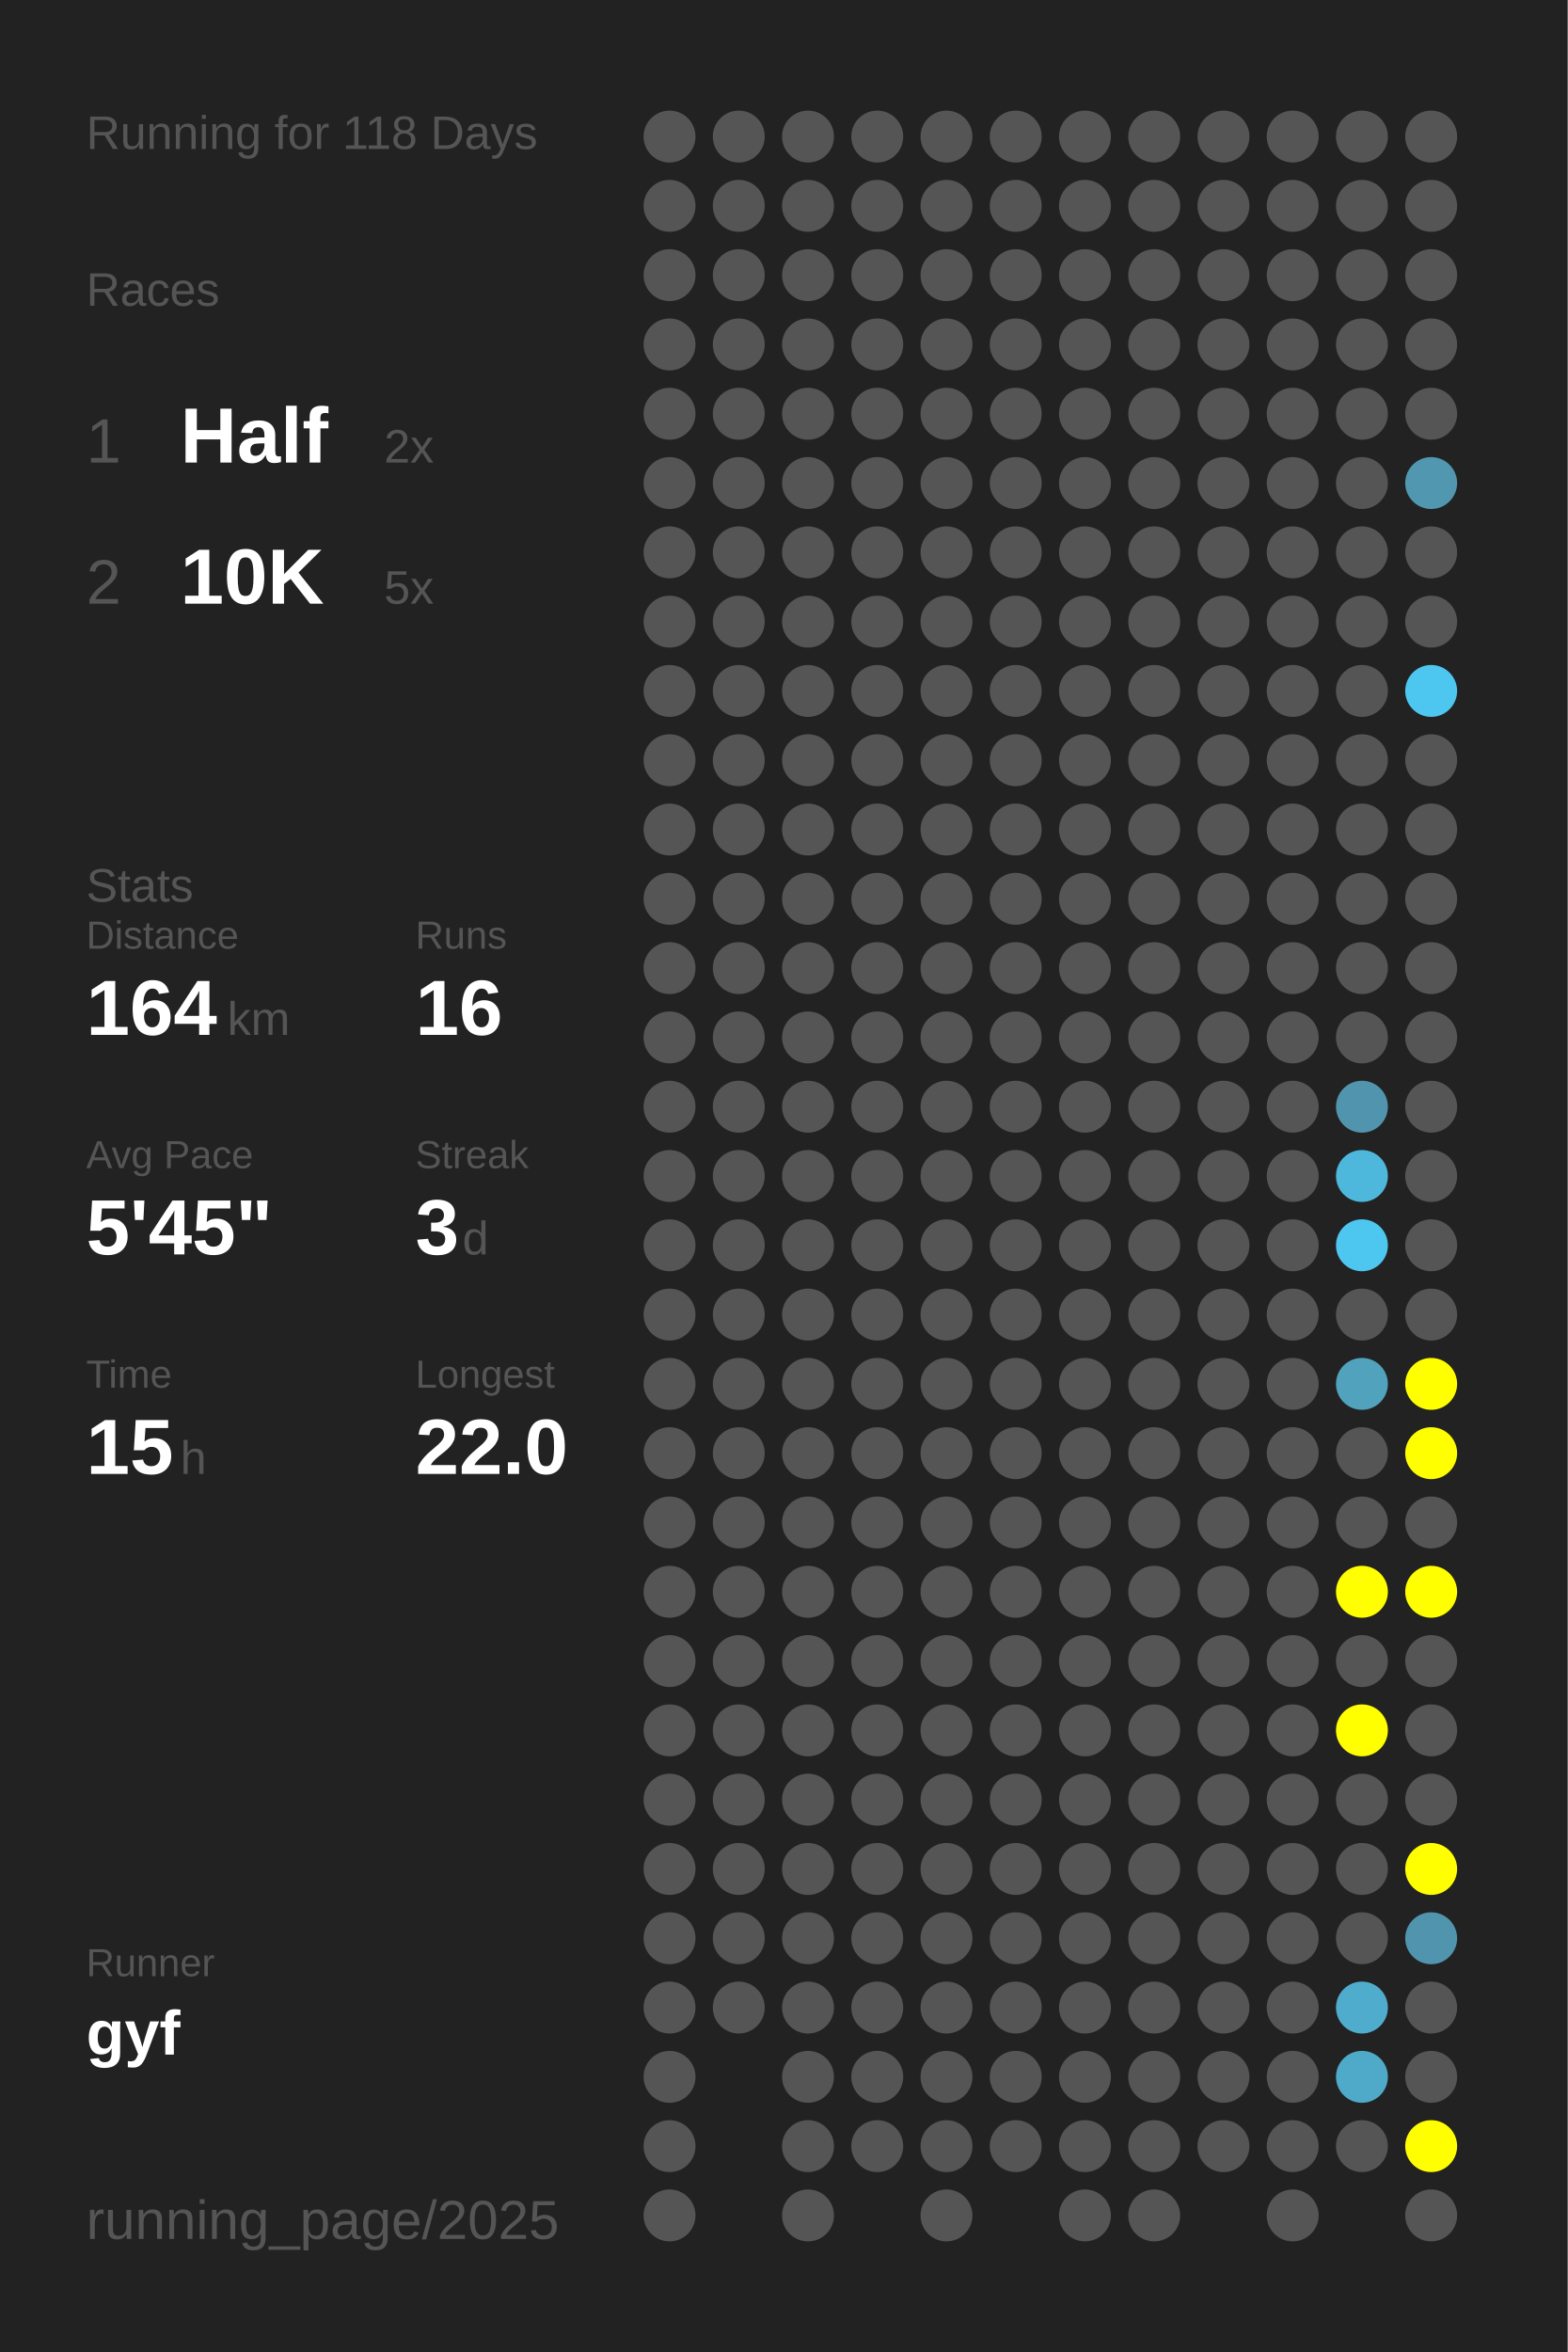
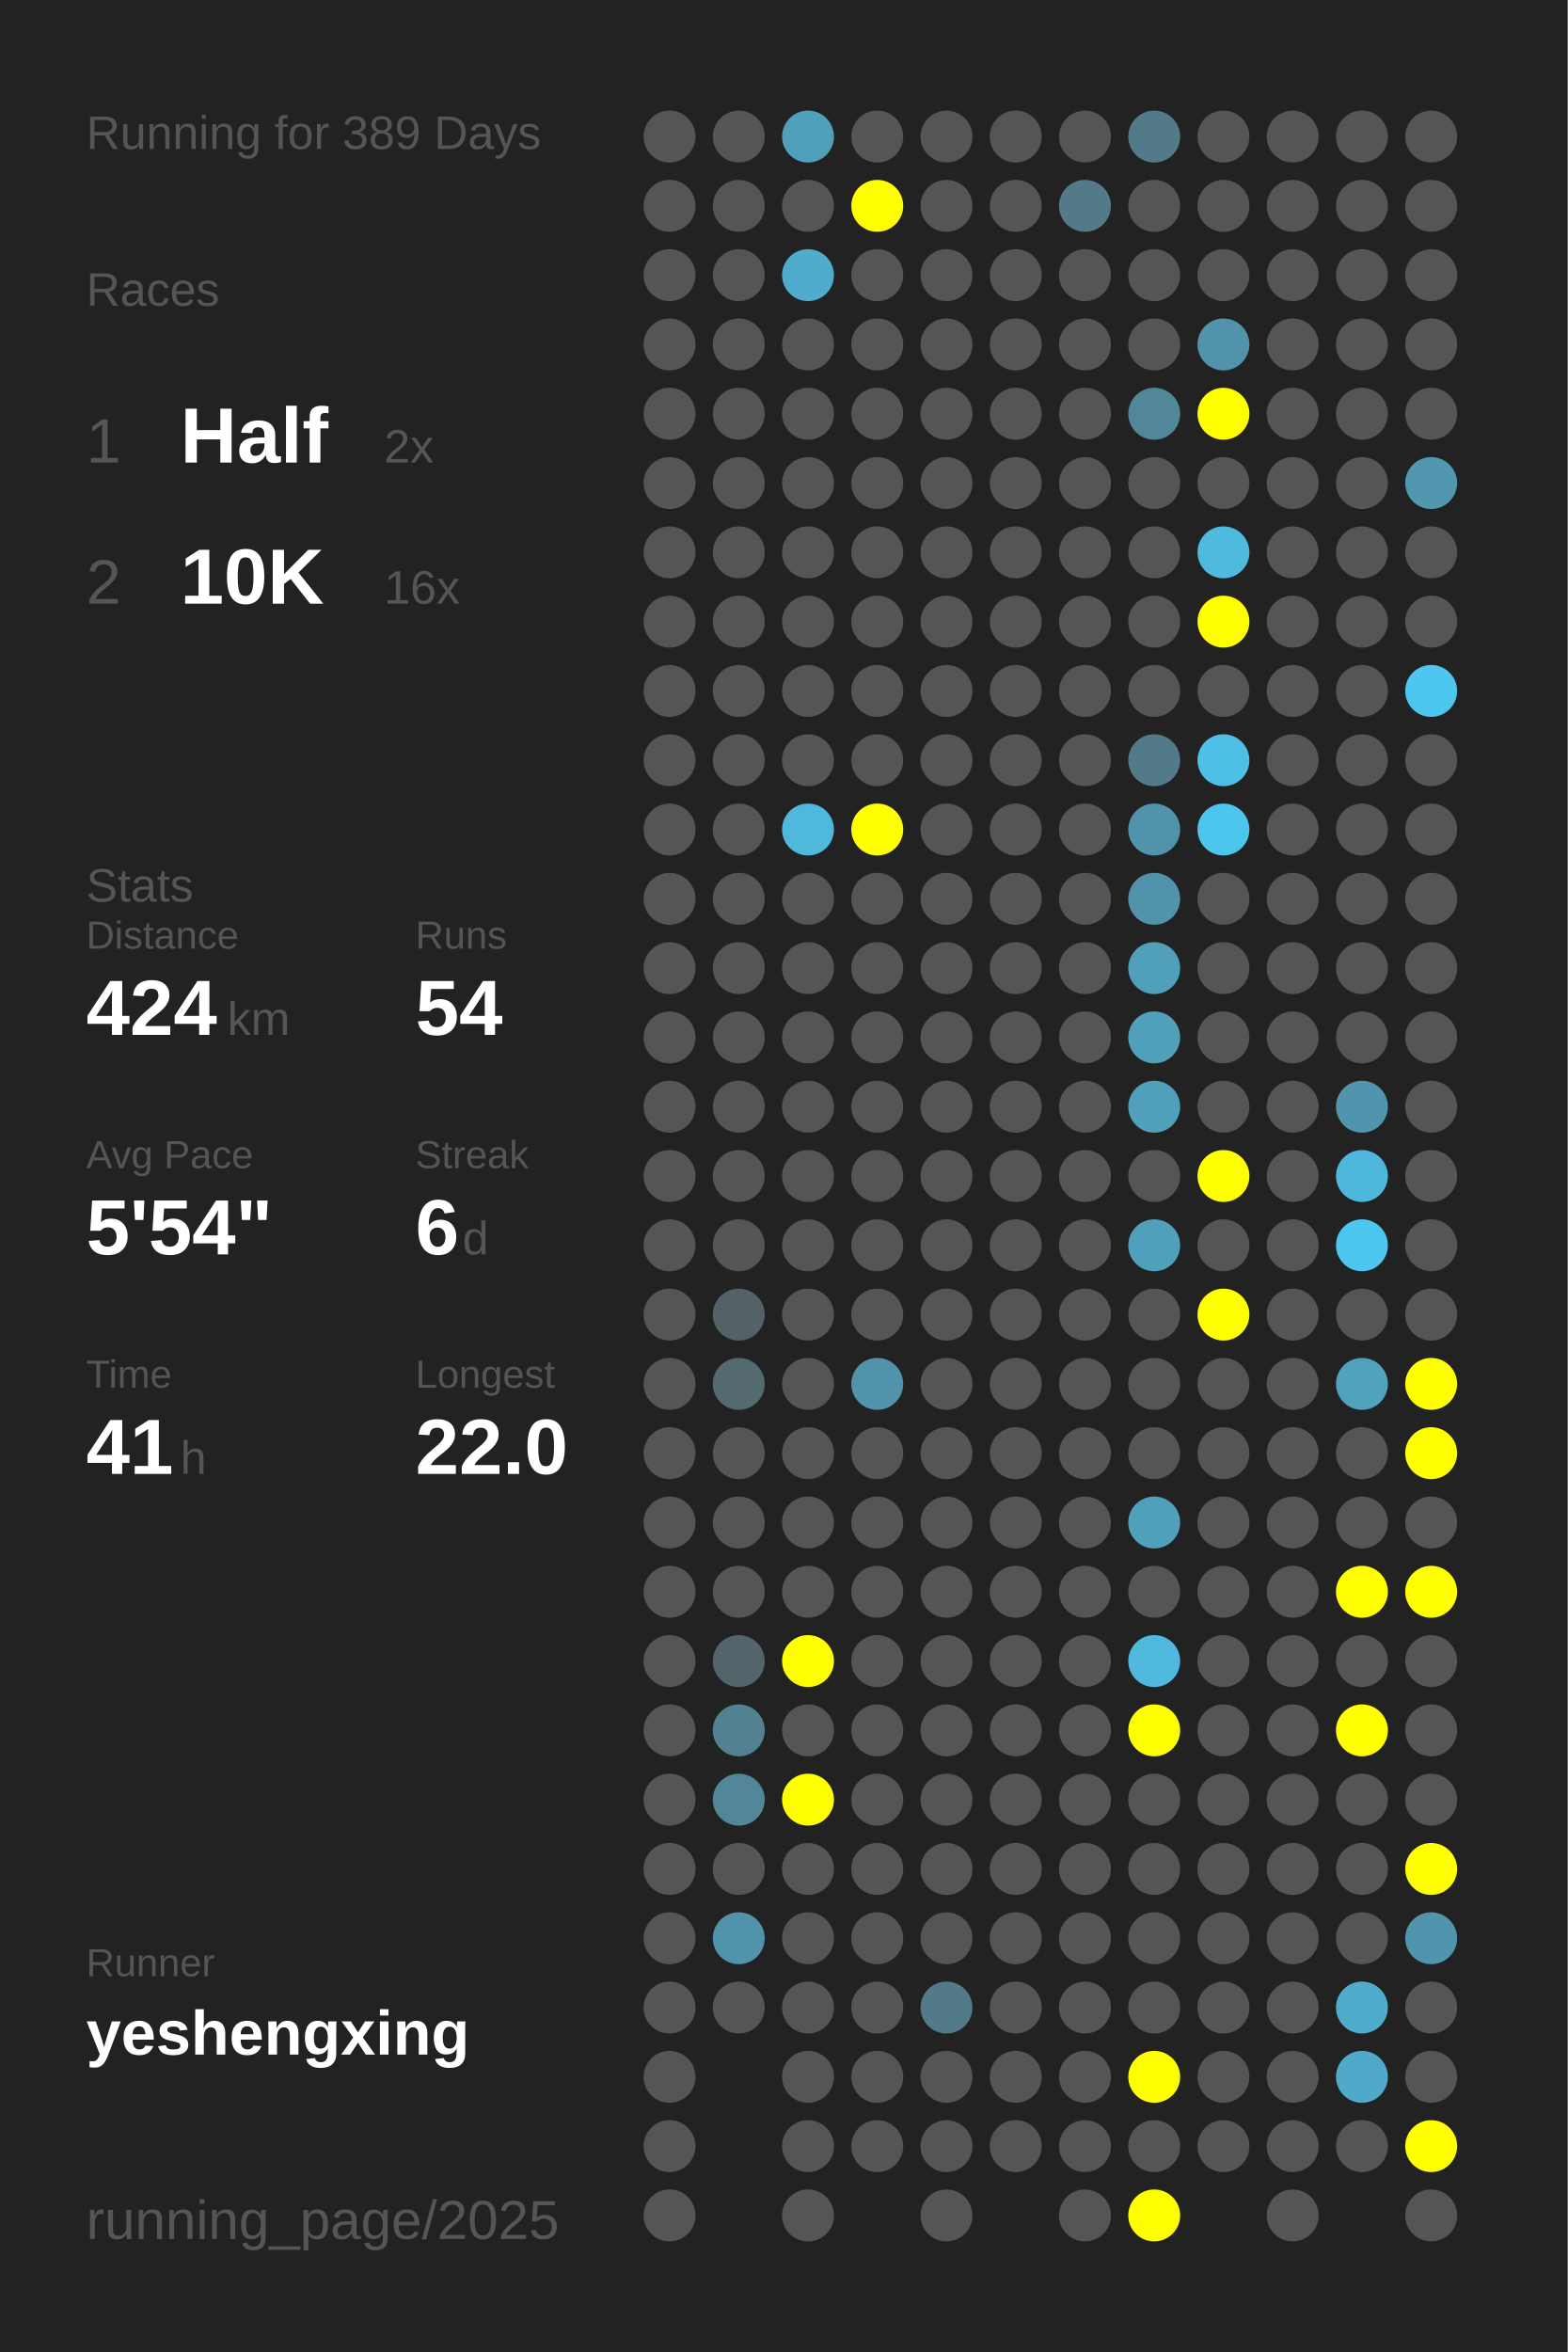
<svg xmlns="http://www.w3.org/2000/svg" baseProfile="full" height="300mm" version="1.1" viewBox="0,0,200,300" width="200mm">
  <defs />
  <rect fill="#222222" height="300" width="200" x="0" y="0" />
-   <text fill="#555555" style="font-size:6px; font-family:Arial;" x="11" y="19">Running for 118 Days</text>
+   <text fill="#555555" style="font-size:6px; font-family:Arial;" x="11" y="19">Running for 389 Days</text>
  <text fill="#555555" style="font-size:6px; font-family:Arial;" x="11" y="39">Races</text>
  <text fill="#555555" style="font-size:8px; font-family:Arial;" x="11" y="59">1</text>
  <text fill="#FFFFFF" style="font-size:10px; font-family:Arial; font-weight:bold;" x="23" y="59">Half</text>
  <text fill="#555555" style="font-size:6px; font-family:Arial;" x="49" y="59">2x</text>
  <text fill="#555555" style="font-size:8px; font-family:Arial;" x="11" y="77">2</text>
  <text fill="#FFFFFF" style="font-size:10px; font-family:Arial; font-weight:bold;" x="23" y="77">10K</text>
-   <text fill="#555555" style="font-size:6px; font-family:Arial;" x="49" y="77">5x</text>
+   <text fill="#555555" style="font-size:6px; font-family:Arial;" x="49" y="77">16x</text>
  <text fill="#555555" style="font-size:6px; font-family:Arial;" x="11" y="115">Stats</text>
  <text fill="#555555" style="font-size:5px; font-family:Arial;" x="11" y="121">Distance</text>
-   <text fill="#FFFFFF" style="font-size:10px; font-family:Arial; font-weight:bold;" x="11" y="132">164</text>
+   <text fill="#FFFFFF" style="font-size:10px; font-family:Arial; font-weight:bold;" x="11" y="132">424</text>
  <text fill="#555555" style="font-size:6px; font-family:Arial;" x="29" y="132">km</text>
  <text fill="#555555" style="font-size:5px; font-family:Arial;" x="53" y="121">Runs</text>
-   <text fill="#FFFFFF" style="font-size:10px; font-family:Arial; font-weight:bold;" x="53" y="132">16</text>
+   <text fill="#FFFFFF" style="font-size:10px; font-family:Arial; font-weight:bold;" x="53" y="132">54</text>
  <text fill="#555555" style="font-size:5px; font-family:Arial;" x="11" y="149">Avg Pace</text>
-   <text fill="#FFFFFF" style="font-size:10px; font-family:Arial; font-weight:bold;" x="11" y="160">5'45"</text>
+   <text fill="#FFFFFF" style="font-size:10px; font-family:Arial; font-weight:bold;" x="11" y="160">5'54"</text>
  <text fill="#555555" style="font-size:5px; font-family:Arial;" x="53" y="149">Streak</text>
-   <text fill="#FFFFFF" style="font-size:10px; font-family:Arial; font-weight:bold;" x="53" y="160">3</text>
+   <text fill="#FFFFFF" style="font-size:10px; font-family:Arial; font-weight:bold;" x="53" y="160">6</text>
  <text fill="#555555" style="font-size:6px; font-family:Arial;" x="59" y="160">d</text>
  <text fill="#555555" style="font-size:5px; font-family:Arial;" x="11" y="177">Time</text>
-   <text fill="#FFFFFF" style="font-size:10px; font-family:Arial; font-weight:bold;" x="11" y="188">15</text>
+   <text fill="#FFFFFF" style="font-size:10px; font-family:Arial; font-weight:bold;" x="11" y="188">41</text>
  <text fill="#555555" style="font-size:6px; font-family:Arial;" x="23" y="188">h</text>
  <text fill="#555555" style="font-size:5px; font-family:Arial;" x="53" y="177">Longest</text>
  <text fill="#FFFFFF" style="font-size:10px; font-family:Arial; font-weight:bold;" x="53" y="188">22.0</text>
  <text fill="#555555" style="font-size:5px; font-family:Arial;" x="11" y="252.065">Runner</text>
-   <text fill="#FFFFFF" style="font-size:8px; font-family:Arial; font-weight:bold;" x="11" y="262.065">gyf</text>
+   <text fill="#FFFFFF" style="font-size:8px; font-family:Arial; font-weight:bold;" x="11" y="262.065">yeshengxing</text>
  <text fill="#555555" style="font-size:7px; font-family:Arial;" x="11" y="285.581">running_page/2025</text>
  <circle cx="85.417" cy="17.419" fill="#555555" r="3.312" />
  <circle cx="85.417" cy="26.258" fill="#555555" r="3.312" />
  <circle cx="85.417" cy="35.097" fill="#555555" r="3.312" />
  <circle cx="85.417" cy="43.935" fill="#555555" r="3.312" />
  <circle cx="85.417" cy="52.774" fill="#555555" r="3.312" />
  <circle cx="85.417" cy="61.613" fill="#555555" r="3.312" />
  <circle cx="85.417" cy="70.452" fill="#555555" r="3.312" />
  <circle cx="85.417" cy="79.29" fill="#555555" r="3.312" />
  <circle cx="85.417" cy="88.129" fill="#555555" r="3.312" />
  <circle cx="85.417" cy="96.968" fill="#555555" r="3.312" />
  <circle cx="85.417" cy="105.806" fill="#555555" r="3.312" />
  <circle cx="85.417" cy="114.645" fill="#555555" r="3.312" />
  <circle cx="85.417" cy="123.484" fill="#555555" r="3.312" />
  <circle cx="85.417" cy="132.323" fill="#555555" r="3.312" />
  <circle cx="85.417" cy="141.161" fill="#555555" r="3.312" />
  <circle cx="85.417" cy="150" fill="#555555" r="3.312" />
  <circle cx="85.417" cy="158.839" fill="#555555" r="3.312" />
  <circle cx="85.417" cy="167.677" fill="#555555" r="3.312" />
  <circle cx="85.417" cy="176.516" fill="#555555" r="3.312" />
  <circle cx="85.417" cy="185.355" fill="#555555" r="3.312" />
  <circle cx="85.417" cy="194.194" fill="#555555" r="3.312" />
  <circle cx="85.417" cy="203.032" fill="#555555" r="3.312" />
  <circle cx="85.417" cy="211.871" fill="#555555" r="3.312" />
  <circle cx="85.417" cy="220.71" fill="#555555" r="3.312" />
  <circle cx="85.417" cy="229.548" fill="#555555" r="3.312" />
  <circle cx="85.417" cy="238.387" fill="#555555" r="3.312" />
  <circle cx="85.417" cy="247.226" fill="#555555" r="3.312" />
  <circle cx="85.417" cy="256.065" fill="#555555" r="3.312" />
  <circle cx="85.417" cy="264.903" fill="#555555" r="3.312" />
  <circle cx="85.417" cy="273.742" fill="#555555" r="3.312" />
  <circle cx="85.417" cy="282.581" fill="#555555" r="3.312" />
  <circle cx="94.25" cy="17.419" fill="#555555" r="3.312" />
  <circle cx="94.25" cy="26.258" fill="#555555" r="3.312" />
  <circle cx="94.25" cy="35.097" fill="#555555" r="3.312" />
  <circle cx="94.25" cy="43.935" fill="#555555" r="3.312" />
  <circle cx="94.25" cy="52.774" fill="#555555" r="3.312" />
  <circle cx="94.25" cy="61.613" fill="#555555" r="3.312" />
  <circle cx="94.25" cy="70.452" fill="#555555" r="3.312" />
  <circle cx="94.25" cy="79.29" fill="#555555" r="3.312" />
  <circle cx="94.25" cy="88.129" fill="#555555" r="3.312" />
  <circle cx="94.25" cy="96.968" fill="#555555" r="3.312" />
  <circle cx="94.25" cy="105.806" fill="#555555" r="3.312" />
  <circle cx="94.25" cy="114.645" fill="#555555" r="3.312" />
  <circle cx="94.25" cy="123.484" fill="#555555" r="3.312" />
  <circle cx="94.25" cy="132.323" fill="#555555" r="3.312" />
  <circle cx="94.25" cy="141.161" fill="#555555" r="3.312" />
  <circle cx="94.25" cy="150" fill="#555555" r="3.312" />
  <circle cx="94.25" cy="158.839" fill="#555555" r="3.312" />
-   <circle cx="94.25" cy="167.677" fill="#555555" r="3.312" />
-   <circle cx="94.25" cy="176.516" fill="#555555" r="3.312" />
+   <circle cx="94.25" cy="167.677" fill="#546166" r="3.312" />
+   <circle cx="94.25" cy="176.516" fill="#536a71" r="3.312" />
  <circle cx="94.25" cy="185.355" fill="#555555" r="3.312" />
  <circle cx="94.25" cy="194.194" fill="#555555" r="3.312" />
  <circle cx="94.25" cy="203.032" fill="#555555" r="3.312" />
-   <circle cx="94.25" cy="211.871" fill="#555555" r="3.312" />
-   <circle cx="94.25" cy="220.71" fill="#555555" r="3.312" />
-   <circle cx="94.25" cy="229.548" fill="#555555" r="3.312" />
+   <circle cx="94.25" cy="211.871" fill="#53656b" r="3.312" />
+   <circle cx="94.25" cy="220.71" fill="#528292" r="3.312" />
+   <circle cx="94.25" cy="229.548" fill="#518799" r="3.312" />
  <circle cx="94.25" cy="238.387" fill="#555555" r="3.312" />
-   <circle cx="94.25" cy="247.226" fill="#555555" r="3.312" />
+   <circle cx="94.25" cy="247.226" fill="#5093aa" r="3.312" />
  <circle cx="94.25" cy="256.065" fill="#555555" r="3.312" />
-   <circle cx="103.083" cy="17.419" fill="#555555" r="3.312" />
+   <circle cx="103.083" cy="17.419" fill="#50a0bb" r="3.312" />
  <circle cx="103.083" cy="26.258" fill="#555555" r="3.312" />
-   <circle cx="103.083" cy="35.097" fill="#555555" r="3.312" />
+   <circle cx="103.083" cy="35.097" fill="#4faccc" r="3.312" />
  <circle cx="103.083" cy="43.935" fill="#555555" r="3.312" />
  <circle cx="103.083" cy="52.774" fill="#555555" r="3.312" />
  <circle cx="103.083" cy="61.613" fill="#555555" r="3.312" />
  <circle cx="103.083" cy="70.452" fill="#555555" r="3.312" />
  <circle cx="103.083" cy="79.29" fill="#555555" r="3.312" />
  <circle cx="103.083" cy="88.129" fill="#555555" r="3.312" />
  <circle cx="103.083" cy="96.968" fill="#555555" r="3.312" />
-   <circle cx="103.083" cy="105.806" fill="#555555" r="3.312" />
+   <circle cx="103.083" cy="105.806" fill="#4eb9dd" r="3.312" />
  <circle cx="103.083" cy="114.645" fill="#555555" r="3.312" />
  <circle cx="103.083" cy="123.484" fill="#555555" r="3.312" />
  <circle cx="103.083" cy="132.323" fill="#555555" r="3.312" />
  <circle cx="103.083" cy="141.161" fill="#555555" r="3.312" />
  <circle cx="103.083" cy="150" fill="#555555" r="3.312" />
  <circle cx="103.083" cy="158.839" fill="#555555" r="3.312" />
  <circle cx="103.083" cy="167.677" fill="#555555" r="3.312" />
  <circle cx="103.083" cy="176.516" fill="#555555" r="3.312" />
  <circle cx="103.083" cy="185.355" fill="#555555" r="3.312" />
  <circle cx="103.083" cy="194.194" fill="#555555" r="3.312" />
  <circle cx="103.083" cy="203.032" fill="#555555" r="3.312" />
-   <circle cx="103.083" cy="211.871" fill="#555555" r="3.312" />
+   <circle cx="103.083" cy="211.871" fill="#FFFF00" r="3.312" />
  <circle cx="103.083" cy="220.71" fill="#555555" r="3.312" />
-   <circle cx="103.083" cy="229.548" fill="#555555" r="3.312" />
+   <circle cx="103.083" cy="229.548" fill="#FFFF00" r="3.312" />
  <circle cx="103.083" cy="238.387" fill="#555555" r="3.312" />
  <circle cx="103.083" cy="247.226" fill="#555555" r="3.312" />
  <circle cx="103.083" cy="256.065" fill="#555555" r="3.312" />
  <circle cx="103.083" cy="264.903" fill="#555555" r="3.312" />
  <circle cx="103.083" cy="273.742" fill="#555555" r="3.312" />
  <circle cx="103.083" cy="282.581" fill="#555555" r="3.312" />
  <circle cx="111.917" cy="17.419" fill="#555555" r="3.312" />
-   <circle cx="111.917" cy="26.258" fill="#555555" r="3.312" />
+   <circle cx="111.917" cy="26.258" fill="#FFFF00" r="3.312" />
  <circle cx="111.917" cy="35.097" fill="#555555" r="3.312" />
  <circle cx="111.917" cy="43.935" fill="#555555" r="3.312" />
  <circle cx="111.917" cy="52.774" fill="#555555" r="3.312" />
  <circle cx="111.917" cy="61.613" fill="#555555" r="3.312" />
  <circle cx="111.917" cy="70.452" fill="#555555" r="3.312" />
  <circle cx="111.917" cy="79.29" fill="#555555" r="3.312" />
  <circle cx="111.917" cy="88.129" fill="#555555" r="3.312" />
  <circle cx="111.917" cy="96.968" fill="#555555" r="3.312" />
-   <circle cx="111.917" cy="105.806" fill="#555555" r="3.312" />
+   <circle cx="111.917" cy="105.806" fill="#FFFF00" r="3.312" />
  <circle cx="111.917" cy="114.645" fill="#555555" r="3.312" />
  <circle cx="111.917" cy="123.484" fill="#555555" r="3.312" />
  <circle cx="111.917" cy="132.323" fill="#555555" r="3.312" />
  <circle cx="111.917" cy="141.161" fill="#555555" r="3.312" />
  <circle cx="111.917" cy="150" fill="#555555" r="3.312" />
  <circle cx="111.917" cy="158.839" fill="#555555" r="3.312" />
  <circle cx="111.917" cy="167.677" fill="#555555" r="3.312" />
-   <circle cx="111.917" cy="176.516" fill="#555555" r="3.312" />
+   <circle cx="111.917" cy="176.516" fill="#5093aa" r="3.312" />
  <circle cx="111.917" cy="185.355" fill="#555555" r="3.312" />
  <circle cx="111.917" cy="194.194" fill="#555555" r="3.312" />
  <circle cx="111.917" cy="203.032" fill="#555555" r="3.312" />
  <circle cx="111.917" cy="211.871" fill="#555555" r="3.312" />
  <circle cx="111.917" cy="220.71" fill="#555555" r="3.312" />
  <circle cx="111.917" cy="229.548" fill="#555555" r="3.312" />
  <circle cx="111.917" cy="238.387" fill="#555555" r="3.312" />
  <circle cx="111.917" cy="247.226" fill="#555555" r="3.312" />
  <circle cx="111.917" cy="256.065" fill="#555555" r="3.312" />
  <circle cx="111.917" cy="264.903" fill="#555555" r="3.312" />
  <circle cx="111.917" cy="273.742" fill="#555555" r="3.312" />
  <circle cx="120.75" cy="17.419" fill="#555555" r="3.312" />
  <circle cx="120.75" cy="26.258" fill="#555555" r="3.312" />
  <circle cx="120.75" cy="35.097" fill="#555555" r="3.312" />
  <circle cx="120.75" cy="43.935" fill="#555555" r="3.312" />
  <circle cx="120.75" cy="52.774" fill="#555555" r="3.312" />
  <circle cx="120.75" cy="61.613" fill="#555555" r="3.312" />
  <circle cx="120.75" cy="70.452" fill="#555555" r="3.312" />
  <circle cx="120.75" cy="79.29" fill="#555555" r="3.312" />
  <circle cx="120.75" cy="88.129" fill="#555555" r="3.312" />
  <circle cx="120.75" cy="96.968" fill="#555555" r="3.312" />
  <circle cx="120.75" cy="105.806" fill="#555555" r="3.312" />
  <circle cx="120.75" cy="114.645" fill="#555555" r="3.312" />
  <circle cx="120.75" cy="123.484" fill="#555555" r="3.312" />
  <circle cx="120.75" cy="132.323" fill="#555555" r="3.312" />
  <circle cx="120.75" cy="141.161" fill="#555555" r="3.312" />
  <circle cx="120.75" cy="150" fill="#555555" r="3.312" />
  <circle cx="120.75" cy="158.839" fill="#555555" r="3.312" />
  <circle cx="120.75" cy="167.677" fill="#555555" r="3.312" />
  <circle cx="120.75" cy="176.516" fill="#555555" r="3.312" />
  <circle cx="120.75" cy="185.355" fill="#555555" r="3.312" />
  <circle cx="120.75" cy="194.194" fill="#555555" r="3.312" />
  <circle cx="120.75" cy="203.032" fill="#555555" r="3.312" />
  <circle cx="120.75" cy="211.871" fill="#555555" r="3.312" />
  <circle cx="120.75" cy="220.71" fill="#555555" r="3.312" />
  <circle cx="120.75" cy="229.548" fill="#555555" r="3.312" />
  <circle cx="120.75" cy="238.387" fill="#555555" r="3.312" />
  <circle cx="120.75" cy="247.226" fill="#555555" r="3.312" />
-   <circle cx="120.75" cy="256.065" fill="#555555" r="3.312" />
+   <circle cx="120.75" cy="256.065" fill="#527a88" r="3.312" />
  <circle cx="120.75" cy="264.903" fill="#555555" r="3.312" />
  <circle cx="120.75" cy="273.742" fill="#555555" r="3.312" />
  <circle cx="120.75" cy="282.581" fill="#555555" r="3.312" />
  <circle cx="129.583" cy="17.419" fill="#555555" r="3.312" />
  <circle cx="129.583" cy="26.258" fill="#555555" r="3.312" />
  <circle cx="129.583" cy="35.097" fill="#555555" r="3.312" />
  <circle cx="129.583" cy="43.935" fill="#555555" r="3.312" />
  <circle cx="129.583" cy="52.774" fill="#555555" r="3.312" />
  <circle cx="129.583" cy="61.613" fill="#555555" r="3.312" />
  <circle cx="129.583" cy="70.452" fill="#555555" r="3.312" />
  <circle cx="129.583" cy="79.29" fill="#555555" r="3.312" />
  <circle cx="129.583" cy="88.129" fill="#555555" r="3.312" />
  <circle cx="129.583" cy="96.968" fill="#555555" r="3.312" />
  <circle cx="129.583" cy="105.806" fill="#555555" r="3.312" />
  <circle cx="129.583" cy="114.645" fill="#555555" r="3.312" />
  <circle cx="129.583" cy="123.484" fill="#555555" r="3.312" />
  <circle cx="129.583" cy="132.323" fill="#555555" r="3.312" />
  <circle cx="129.583" cy="141.161" fill="#555555" r="3.312" />
  <circle cx="129.583" cy="150" fill="#555555" r="3.312" />
  <circle cx="129.583" cy="158.839" fill="#555555" r="3.312" />
  <circle cx="129.583" cy="167.677" fill="#555555" r="3.312" />
  <circle cx="129.583" cy="176.516" fill="#555555" r="3.312" />
  <circle cx="129.583" cy="185.355" fill="#555555" r="3.312" />
  <circle cx="129.583" cy="194.194" fill="#555555" r="3.312" />
  <circle cx="129.583" cy="203.032" fill="#555555" r="3.312" />
  <circle cx="129.583" cy="211.871" fill="#555555" r="3.312" />
  <circle cx="129.583" cy="220.71" fill="#555555" r="3.312" />
  <circle cx="129.583" cy="229.548" fill="#555555" r="3.312" />
  <circle cx="129.583" cy="238.387" fill="#555555" r="3.312" />
  <circle cx="129.583" cy="247.226" fill="#555555" r="3.312" />
  <circle cx="129.583" cy="256.065" fill="#555555" r="3.312" />
  <circle cx="129.583" cy="264.903" fill="#555555" r="3.312" />
  <circle cx="129.583" cy="273.742" fill="#555555" r="3.312" />
  <circle cx="138.417" cy="17.419" fill="#555555" r="3.312" />
-   <circle cx="138.417" cy="26.258" fill="#555555" r="3.312" />
+   <circle cx="138.417" cy="26.258" fill="#527a88" r="3.312" />
  <circle cx="138.417" cy="35.097" fill="#555555" r="3.312" />
  <circle cx="138.417" cy="43.935" fill="#555555" r="3.312" />
  <circle cx="138.417" cy="52.774" fill="#555555" r="3.312" />
  <circle cx="138.417" cy="61.613" fill="#555555" r="3.312" />
  <circle cx="138.417" cy="70.452" fill="#555555" r="3.312" />
  <circle cx="138.417" cy="79.29" fill="#555555" r="3.312" />
  <circle cx="138.417" cy="88.129" fill="#555555" r="3.312" />
  <circle cx="138.417" cy="96.968" fill="#555555" r="3.312" />
  <circle cx="138.417" cy="105.806" fill="#555555" r="3.312" />
  <circle cx="138.417" cy="114.645" fill="#555555" r="3.312" />
  <circle cx="138.417" cy="123.484" fill="#555555" r="3.312" />
  <circle cx="138.417" cy="132.323" fill="#555555" r="3.312" />
  <circle cx="138.417" cy="141.161" fill="#555555" r="3.312" />
  <circle cx="138.417" cy="150" fill="#555555" r="3.312" />
  <circle cx="138.417" cy="158.839" fill="#555555" r="3.312" />
  <circle cx="138.417" cy="167.677" fill="#555555" r="3.312" />
  <circle cx="138.417" cy="176.516" fill="#555555" r="3.312" />
  <circle cx="138.417" cy="185.355" fill="#555555" r="3.312" />
  <circle cx="138.417" cy="194.194" fill="#555555" r="3.312" />
  <circle cx="138.417" cy="203.032" fill="#555555" r="3.312" />
  <circle cx="138.417" cy="211.871" fill="#555555" r="3.312" />
  <circle cx="138.417" cy="220.71" fill="#555555" r="3.312" />
  <circle cx="138.417" cy="229.548" fill="#555555" r="3.312" />
  <circle cx="138.417" cy="238.387" fill="#555555" r="3.312" />
  <circle cx="138.417" cy="247.226" fill="#555555" r="3.312" />
  <circle cx="138.417" cy="256.065" fill="#555555" r="3.312" />
  <circle cx="138.417" cy="264.903" fill="#555555" r="3.312" />
  <circle cx="138.417" cy="273.742" fill="#555555" r="3.312" />
  <circle cx="138.417" cy="282.581" fill="#555555" r="3.312" />
-   <circle cx="147.25" cy="17.419" fill="#555555" r="3.312" />
+   <circle cx="147.25" cy="17.419" fill="#527a88" r="3.312" />
  <circle cx="147.25" cy="26.258" fill="#555555" r="3.312" />
  <circle cx="147.25" cy="35.097" fill="#555555" r="3.312" />
  <circle cx="147.25" cy="43.935" fill="#555555" r="3.312" />
-   <circle cx="147.25" cy="52.774" fill="#555555" r="3.312" />
+   <circle cx="147.25" cy="52.774" fill="#518799" r="3.312" />
  <circle cx="147.25" cy="61.613" fill="#555555" r="3.312" />
  <circle cx="147.25" cy="70.452" fill="#555555" r="3.312" />
  <circle cx="147.25" cy="79.29" fill="#555555" r="3.312" />
  <circle cx="147.25" cy="88.129" fill="#555555" r="3.312" />
-   <circle cx="147.25" cy="96.968" fill="#555555" r="3.312" />
-   <circle cx="147.25" cy="105.806" fill="#555555" r="3.312" />
-   <circle cx="147.25" cy="114.645" fill="#555555" r="3.312" />
-   <circle cx="147.25" cy="123.484" fill="#555555" r="3.312" />
-   <circle cx="147.25" cy="132.323" fill="#555555" r="3.312" />
-   <circle cx="147.25" cy="141.161" fill="#555555" r="3.312" />
+   <circle cx="147.25" cy="96.968" fill="#527a88" r="3.312" />
+   <circle cx="147.25" cy="105.806" fill="#5093aa" r="3.312" />
+   <circle cx="147.25" cy="114.645" fill="#5093aa" r="3.312" />
+   <circle cx="147.25" cy="123.484" fill="#50a0bb" r="3.312" />
+   <circle cx="147.25" cy="132.323" fill="#50a0bb" r="3.312" />
+   <circle cx="147.25" cy="141.161" fill="#50a0bb" r="3.312" />
  <circle cx="147.25" cy="150" fill="#555555" r="3.312" />
-   <circle cx="147.25" cy="158.839" fill="#555555" r="3.312" />
+   <circle cx="147.25" cy="158.839" fill="#50a0bb" r="3.312" />
  <circle cx="147.25" cy="167.677" fill="#555555" r="3.312" />
  <circle cx="147.25" cy="176.516" fill="#555555" r="3.312" />
  <circle cx="147.25" cy="185.355" fill="#555555" r="3.312" />
-   <circle cx="147.25" cy="194.194" fill="#555555" r="3.312" />
+   <circle cx="147.25" cy="194.194" fill="#50a0bc" r="3.312" />
  <circle cx="147.25" cy="203.032" fill="#555555" r="3.312" />
-   <circle cx="147.25" cy="211.871" fill="#555555" r="3.312" />
-   <circle cx="147.25" cy="220.71" fill="#555555" r="3.312" />
+   <circle cx="147.25" cy="211.871" fill="#4eb9dd" r="3.312" />
+   <circle cx="147.25" cy="220.71" fill="#FFFF00" r="3.312" />
  <circle cx="147.25" cy="229.548" fill="#555555" r="3.312" />
  <circle cx="147.25" cy="238.387" fill="#555555" r="3.312" />
  <circle cx="147.25" cy="247.226" fill="#555555" r="3.312" />
  <circle cx="147.25" cy="256.065" fill="#555555" r="3.312" />
-   <circle cx="147.25" cy="264.903" fill="#555555" r="3.312" />
+   <circle cx="147.25" cy="264.903" fill="#FFFF00" r="3.312" />
  <circle cx="147.25" cy="273.742" fill="#555555" r="3.312" />
-   <circle cx="147.25" cy="282.581" fill="#555555" r="3.312" />
+   <circle cx="147.25" cy="282.581" fill="#FFFF00" r="3.312" />
  <circle cx="156.083" cy="17.419" fill="#555555" r="3.312" />
  <circle cx="156.083" cy="26.258" fill="#555555" r="3.312" />
  <circle cx="156.083" cy="35.097" fill="#555555" r="3.312" />
-   <circle cx="156.083" cy="43.935" fill="#555555" r="3.312" />
-   <circle cx="156.083" cy="52.774" fill="#555555" r="3.312" />
+   <circle cx="156.083" cy="43.935" fill="#5093aa" r="3.312" />
+   <circle cx="156.083" cy="52.774" fill="#FFFF00" r="3.312" />
  <circle cx="156.083" cy="61.613" fill="#555555" r="3.312" />
-   <circle cx="156.083" cy="70.452" fill="#555555" r="3.312" />
-   <circle cx="156.083" cy="79.29" fill="#555555" r="3.312" />
+   <circle cx="156.083" cy="70.452" fill="#4ebade" r="3.312" />
+   <circle cx="156.083" cy="79.29" fill="#FFFF00" r="3.312" />
  <circle cx="156.083" cy="88.129" fill="#555555" r="3.312" />
-   <circle cx="156.083" cy="96.968" fill="#555555" r="3.312" />
-   <circle cx="156.083" cy="105.806" fill="#555555" r="3.312" />
+   <circle cx="156.083" cy="96.968" fill="#4ec0e7" r="3.312" />
+   <circle cx="156.083" cy="105.806" fill="#4dc6ee" r="3.312" />
  <circle cx="156.083" cy="114.645" fill="#555555" r="3.312" />
  <circle cx="156.083" cy="123.484" fill="#555555" r="3.312" />
  <circle cx="156.083" cy="132.323" fill="#555555" r="3.312" />
  <circle cx="156.083" cy="141.161" fill="#555555" r="3.312" />
-   <circle cx="156.083" cy="150" fill="#555555" r="3.312" />
+   <circle cx="156.083" cy="150" fill="#FFFF00" r="3.312" />
  <circle cx="156.083" cy="158.839" fill="#555555" r="3.312" />
-   <circle cx="156.083" cy="167.677" fill="#555555" r="3.312" />
+   <circle cx="156.083" cy="167.677" fill="#FFFF00" r="3.312" />
  <circle cx="156.083" cy="176.516" fill="#555555" r="3.312" />
  <circle cx="156.083" cy="185.355" fill="#555555" r="3.312" />
  <circle cx="156.083" cy="194.194" fill="#555555" r="3.312" />
  <circle cx="156.083" cy="203.032" fill="#555555" r="3.312" />
  <circle cx="156.083" cy="211.871" fill="#555555" r="3.312" />
  <circle cx="156.083" cy="220.71" fill="#555555" r="3.312" />
  <circle cx="156.083" cy="229.548" fill="#555555" r="3.312" />
  <circle cx="156.083" cy="238.387" fill="#555555" r="3.312" />
  <circle cx="156.083" cy="247.226" fill="#555555" r="3.312" />
  <circle cx="156.083" cy="256.065" fill="#555555" r="3.312" />
  <circle cx="156.083" cy="264.903" fill="#555555" r="3.312" />
  <circle cx="156.083" cy="273.742" fill="#555555" r="3.312" />
  <circle cx="164.917" cy="17.419" fill="#555555" r="3.312" />
  <circle cx="164.917" cy="26.258" fill="#555555" r="3.312" />
  <circle cx="164.917" cy="35.097" fill="#555555" r="3.312" />
  <circle cx="164.917" cy="43.935" fill="#555555" r="3.312" />
  <circle cx="164.917" cy="52.774" fill="#555555" r="3.312" />
  <circle cx="164.917" cy="61.613" fill="#555555" r="3.312" />
  <circle cx="164.917" cy="70.452" fill="#555555" r="3.312" />
  <circle cx="164.917" cy="79.29" fill="#555555" r="3.312" />
  <circle cx="164.917" cy="88.129" fill="#555555" r="3.312" />
  <circle cx="164.917" cy="96.968" fill="#555555" r="3.312" />
  <circle cx="164.917" cy="105.806" fill="#555555" r="3.312" />
  <circle cx="164.917" cy="114.645" fill="#555555" r="3.312" />
  <circle cx="164.917" cy="123.484" fill="#555555" r="3.312" />
  <circle cx="164.917" cy="132.323" fill="#555555" r="3.312" />
  <circle cx="164.917" cy="141.161" fill="#555555" r="3.312" />
  <circle cx="164.917" cy="150" fill="#555555" r="3.312" />
  <circle cx="164.917" cy="158.839" fill="#555555" r="3.312" />
  <circle cx="164.917" cy="167.677" fill="#555555" r="3.312" />
  <circle cx="164.917" cy="176.516" fill="#555555" r="3.312" />
  <circle cx="164.917" cy="185.355" fill="#555555" r="3.312" />
  <circle cx="164.917" cy="194.194" fill="#555555" r="3.312" />
  <circle cx="164.917" cy="203.032" fill="#555555" r="3.312" />
  <circle cx="164.917" cy="211.871" fill="#555555" r="3.312" />
  <circle cx="164.917" cy="220.71" fill="#555555" r="3.312" />
  <circle cx="164.917" cy="229.548" fill="#555555" r="3.312" />
  <circle cx="164.917" cy="238.387" fill="#555555" r="3.312" />
  <circle cx="164.917" cy="247.226" fill="#555555" r="3.312" />
  <circle cx="164.917" cy="256.065" fill="#555555" r="3.312" />
  <circle cx="164.917" cy="264.903" fill="#555555" r="3.312" />
  <circle cx="164.917" cy="273.742" fill="#555555" r="3.312" />
  <circle cx="164.917" cy="282.581" fill="#555555" r="3.312" />
  <circle cx="173.75" cy="17.419" fill="#555555" r="3.312" />
  <circle cx="173.75" cy="26.258" fill="#555555" r="3.312" />
  <circle cx="173.75" cy="35.097" fill="#555555" r="3.312" />
  <circle cx="173.75" cy="43.935" fill="#555555" r="3.312" />
  <circle cx="173.75" cy="52.774" fill="#555555" r="3.312" />
  <circle cx="173.75" cy="61.613" fill="#555555" r="3.312" />
  <circle cx="173.75" cy="70.452" fill="#555555" r="3.312" />
  <circle cx="173.75" cy="79.29" fill="#555555" r="3.312" />
  <circle cx="173.75" cy="88.129" fill="#555555" r="3.312" />
  <circle cx="173.75" cy="96.968" fill="#555555" r="3.312" />
  <circle cx="173.75" cy="105.806" fill="#555555" r="3.312" />
  <circle cx="173.75" cy="114.645" fill="#555555" r="3.312" />
  <circle cx="173.75" cy="123.484" fill="#555555" r="3.312" />
  <circle cx="173.75" cy="132.323" fill="#555555" r="3.312" />
  <circle cx="173.75" cy="141.161" fill="#5095ad" r="3.312" />
  <circle cx="173.75" cy="150" fill="#4eb8dc" r="3.312" />
  <circle cx="173.75" cy="158.839" fill="#4dc7f0" r="3.312" />
  <circle cx="173.75" cy="167.677" fill="#555555" r="3.312" />
  <circle cx="173.75" cy="176.516" fill="#50a2bd" r="3.312" />
  <circle cx="173.75" cy="185.355" fill="#555555" r="3.312" />
  <circle cx="173.75" cy="194.194" fill="#555555" r="3.312" />
  <circle cx="173.75" cy="203.032" fill="#FFFF00" r="3.312" />
  <circle cx="173.75" cy="211.871" fill="#555555" r="3.312" />
  <circle cx="173.75" cy="220.71" fill="#FFFF00" r="3.312" />
  <circle cx="173.75" cy="229.548" fill="#555555" r="3.312" />
  <circle cx="173.75" cy="238.387" fill="#555555" r="3.312" />
  <circle cx="173.75" cy="247.226" fill="#555555" r="3.312" />
  <circle cx="173.75" cy="256.065" fill="#4faccc" r="3.312" />
  <circle cx="173.75" cy="264.903" fill="#4faac9" r="3.312" />
  <circle cx="173.75" cy="273.742" fill="#555555" r="3.312" />
  <circle cx="182.583" cy="17.419" fill="#555555" r="3.312" />
  <circle cx="182.583" cy="26.258" fill="#555555" r="3.312" />
  <circle cx="182.583" cy="35.097" fill="#555555" r="3.312" />
  <circle cx="182.583" cy="43.935" fill="#555555" r="3.312" />
  <circle cx="182.583" cy="52.774" fill="#555555" r="3.312" />
  <circle cx="182.583" cy="61.613" fill="#5097af" r="3.312" />
  <circle cx="182.583" cy="70.452" fill="#555555" r="3.312" />
  <circle cx="182.583" cy="79.29" fill="#555555" r="3.312" />
  <circle cx="182.583" cy="88.129" fill="#4dc7f0" r="3.312" />
  <circle cx="182.583" cy="96.968" fill="#555555" r="3.312" />
  <circle cx="182.583" cy="105.806" fill="#555555" r="3.312" />
  <circle cx="182.583" cy="114.645" fill="#555555" r="3.312" />
  <circle cx="182.583" cy="123.484" fill="#555555" r="3.312" />
  <circle cx="182.583" cy="132.323" fill="#555555" r="3.312" />
  <circle cx="182.583" cy="141.161" fill="#555555" r="3.312" />
  <circle cx="182.583" cy="150" fill="#555555" r="3.312" />
  <circle cx="182.583" cy="158.839" fill="#555555" r="3.312" />
  <circle cx="182.583" cy="167.677" fill="#555555" r="3.312" />
  <circle cx="182.583" cy="176.516" fill="#FFFF00" r="3.312" />
  <circle cx="182.583" cy="185.355" fill="#FFFF00" r="3.312" />
  <circle cx="182.583" cy="194.194" fill="#555555" r="3.312" />
  <circle cx="182.583" cy="203.032" fill="#FFFF00" r="3.312" />
  <circle cx="182.583" cy="211.871" fill="#555555" r="3.312" />
  <circle cx="182.583" cy="220.71" fill="#555555" r="3.312" />
  <circle cx="182.583" cy="229.548" fill="#555555" r="3.312" />
  <circle cx="182.583" cy="238.387" fill="#FFFF00" r="3.312" />
  <circle cx="182.583" cy="247.226" fill="#5095ad" r="3.312" />
  <circle cx="182.583" cy="256.065" fill="#555555" r="3.312" />
  <circle cx="182.583" cy="264.903" fill="#555555" r="3.312" />
  <circle cx="182.583" cy="273.742" fill="#FFFF00" r="3.312" />
  <circle cx="182.583" cy="282.581" fill="#555555" r="3.312" />
</svg>
